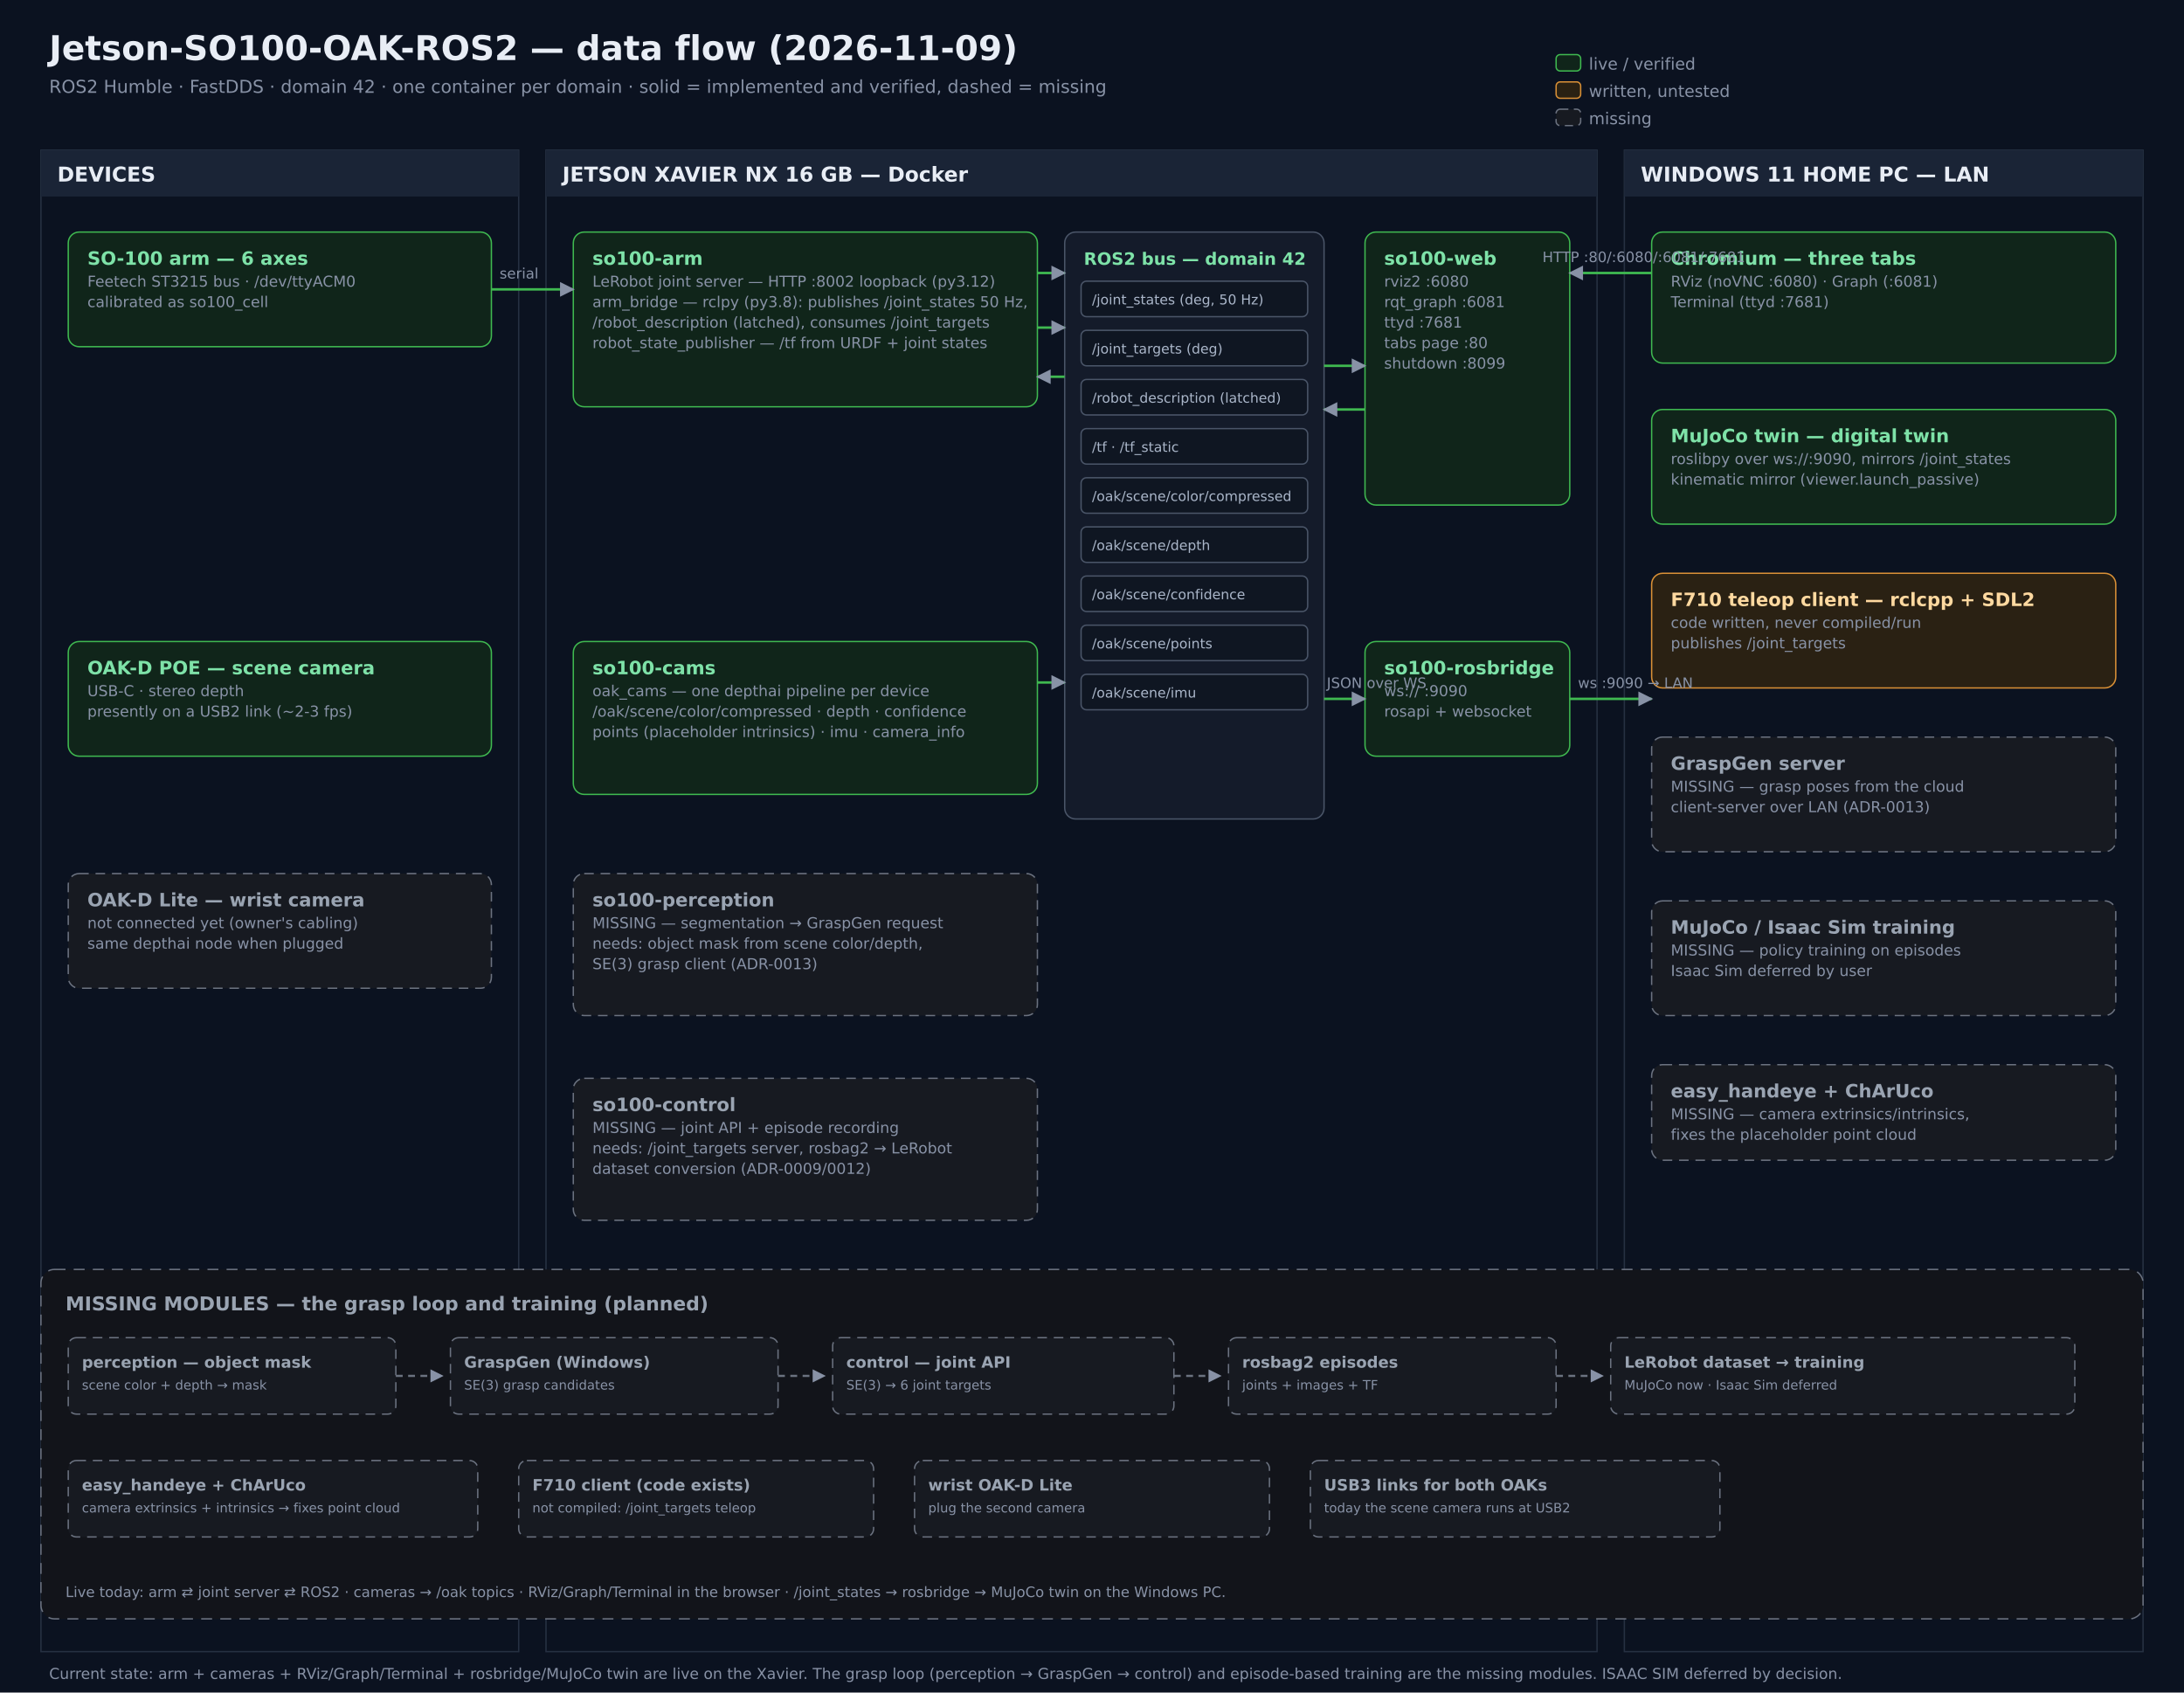
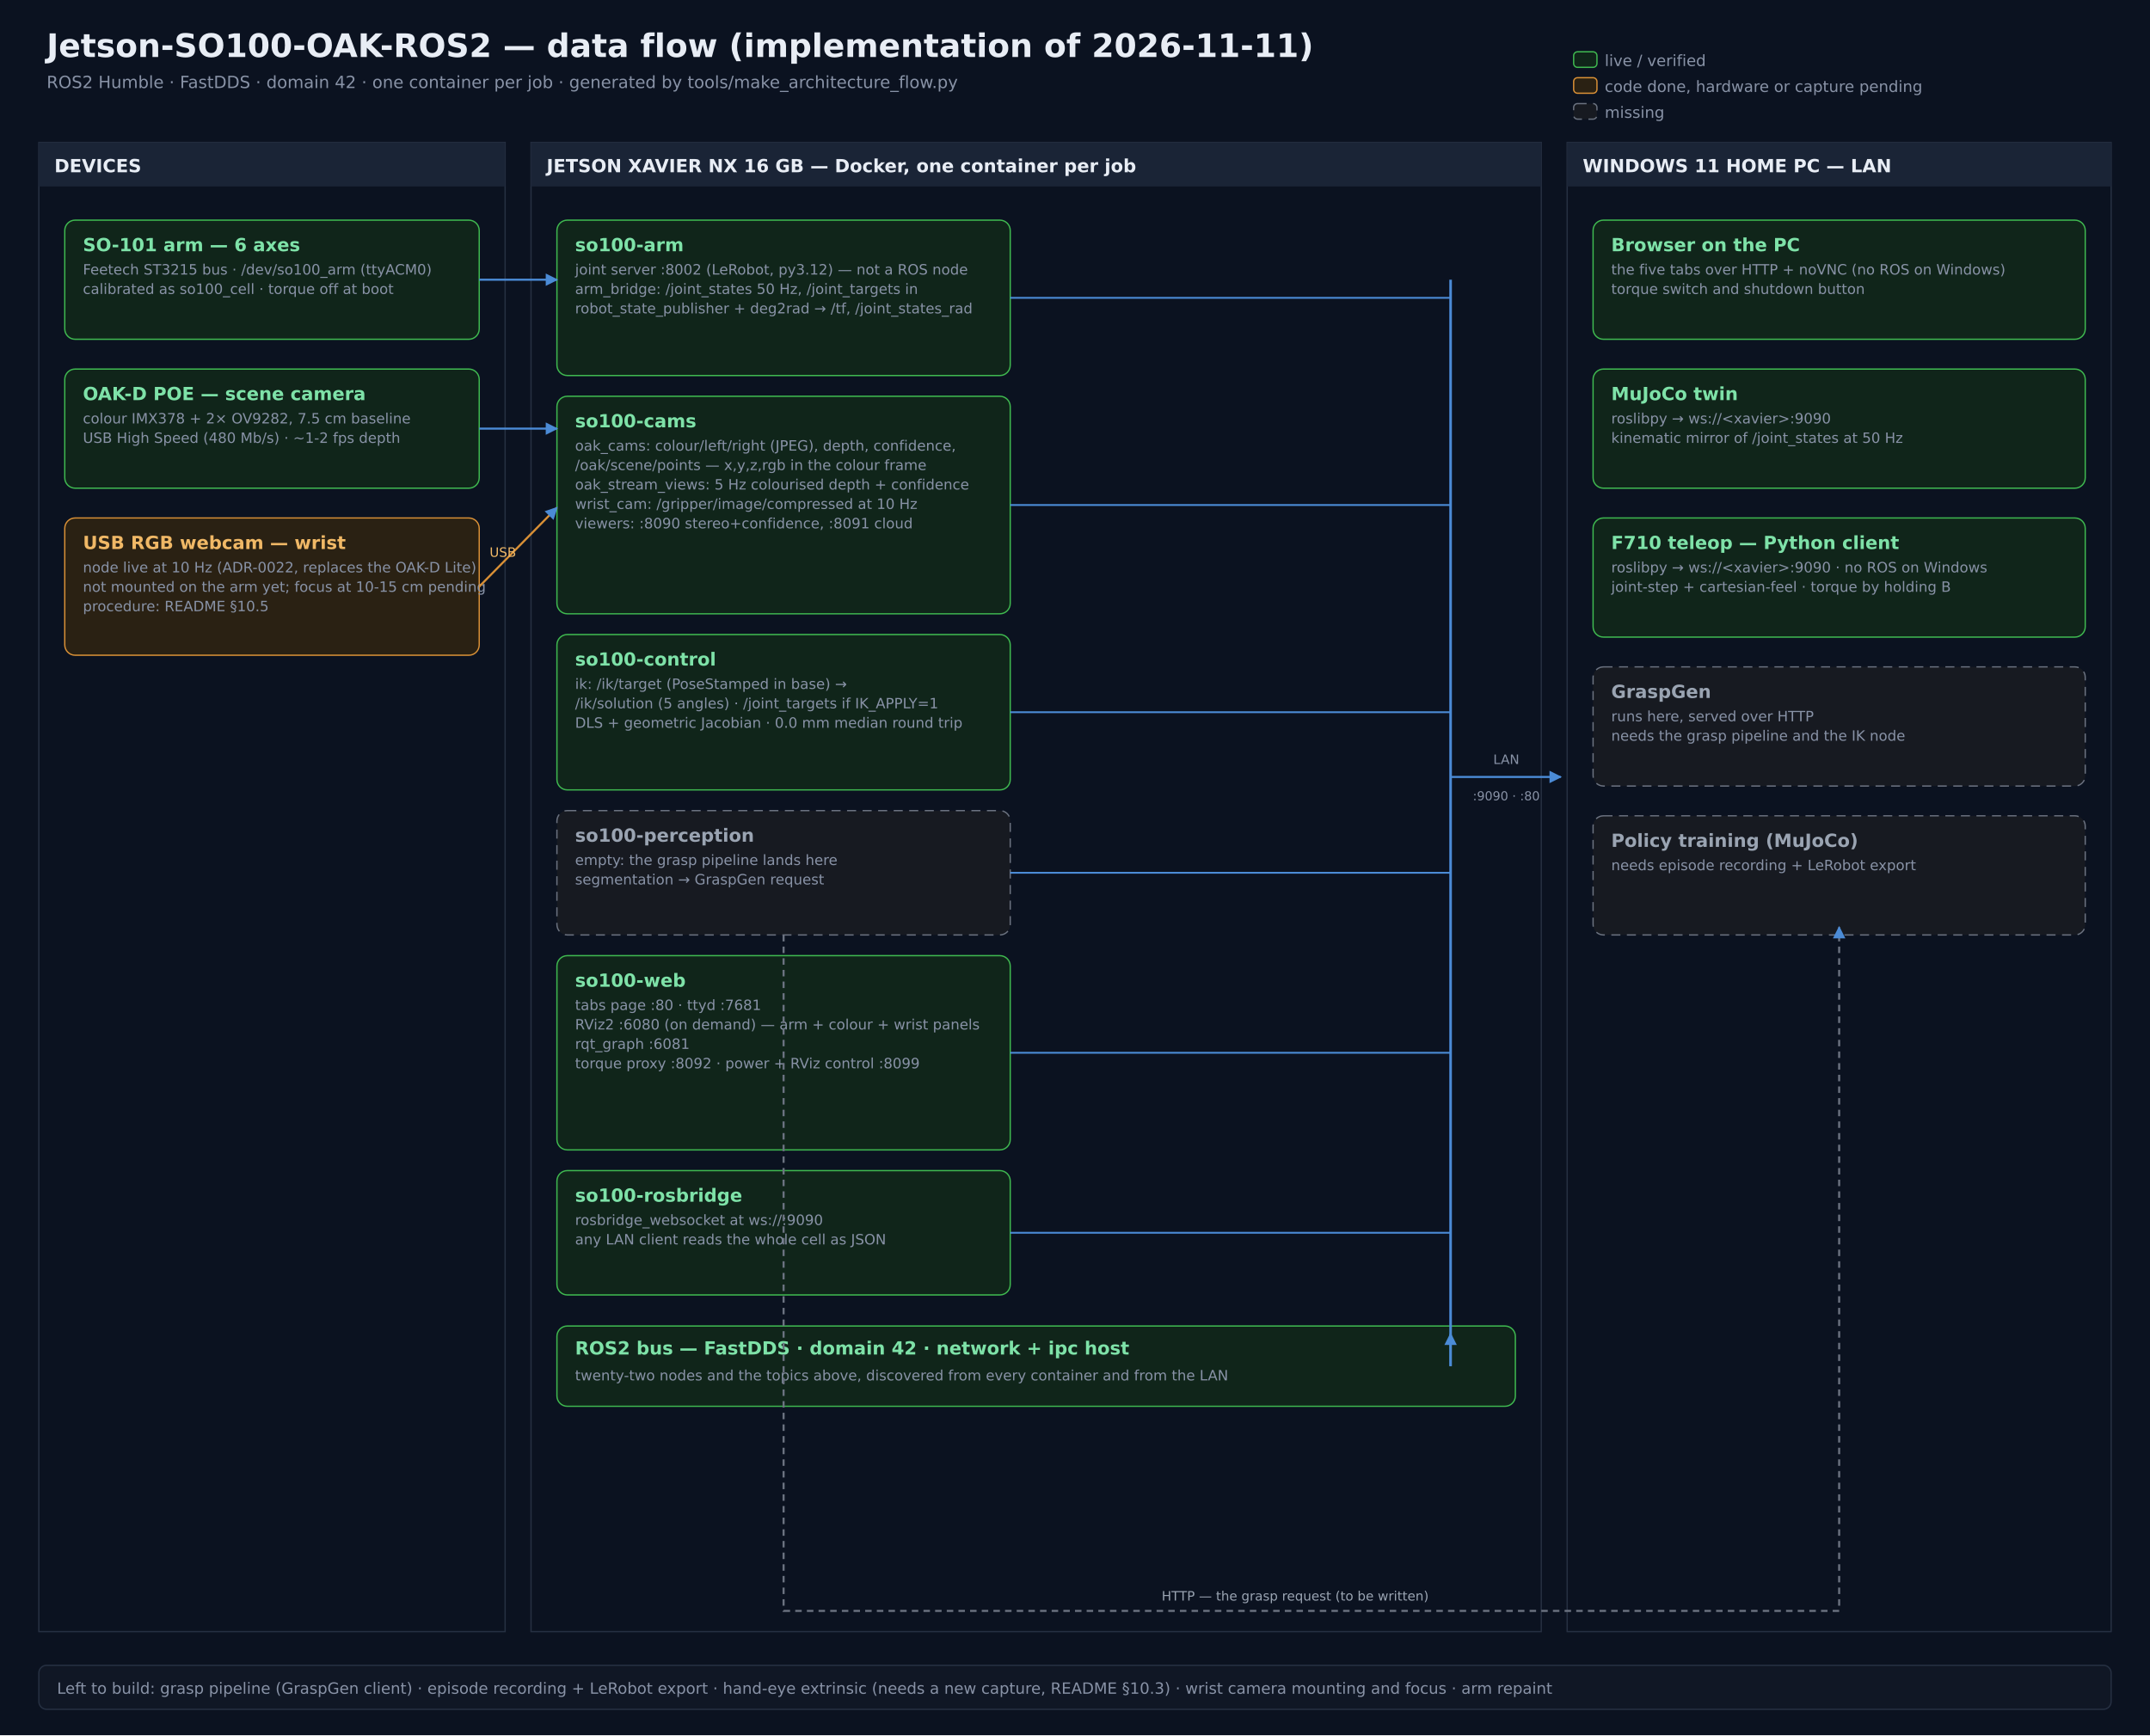
- <svg xmlns="http://www.w3.org/2000/svg" viewBox="0 0 1600 1240" font-family="DejaVu Sans, sans-serif">
-   <rect width="1600" height="1240" fill="#0b1220" />
-   <text x="36" y="44" fill="#e8edf5" font-size="25" font-weight="bold">Jetson-SO100-OAK-ROS2 — data flow (2026-11-09)</text>
-   <text x="36" y="68" fill="#8892a6" font-size="13">ROS2 Humble · FastDDS · domain 42 · one container per domain · solid = implemented and verified, dashed = missing</text>
-   <rect x="1140" y="40" width="18" height="12" rx="3" fill="#10251a" stroke="#3fb950" />
-   <text x="1164" y="51" fill="#8892a6" font-size="12">live / verified</text>
-   <rect x="1140" y="60" width="18" height="12" rx="3" fill="#2a2113" stroke="#d99036" />
-   <text x="1164" y="71" fill="#8892a6" font-size="12">written, untested</text>
-   <rect x="1140" y="80" width="18" height="12" rx="3" fill="#171a21" stroke="#6b7280" stroke-dasharray="6 4" />
-   <text x="1164" y="91" fill="#8892a6" font-size="12">missing</text>
-   <rect x="30" y="110" width="350" height="1100" fill="none" stroke="#263042" />
-   <rect x="400" y="110" width="770" height="1100" fill="none" stroke="#263042" />
-   <rect x="1190" y="110" width="380" height="1100" fill="none" stroke="#263042" />
-   <rect x="30" y="110" width="350" height="34" fill="#1a2436" />
-   <text x="42" y="133" fill="#e8edf5" font-size="15" font-weight="bold">DEVICES</text>
-   <rect x="400" y="110" width="770" height="34" fill="#1a2436" />
-   <text x="412" y="133" fill="#e8edf5" font-size="15" font-weight="bold">JETSON XAVIER NX 16 GB — Docker</text>
-   <rect x="1190" y="110" width="380" height="34" fill="#1a2436" />
-   <text x="1202" y="133" fill="#e8edf5" font-size="15" font-weight="bold">WINDOWS 11 HOME PC — LAN</text>
+ <svg xmlns="http://www.w3.org/2000/svg" viewBox="0 0 1660 1340" font-family="DejaVu Sans, sans-serif">
  <defs>
    <marker id="arw" viewBox="0 0 10 10" refX="9" refY="5" markerWidth="6" markerHeight="6" orient="auto-start-reverse">
-       <path d="M 0 0 L 10 5 L 0 10 z" fill="#8892a6" />
+       <path d="M 0 0 L 10 5 L 0 10 z" fill="#4b8bd6" />
    </marker>
  </defs>
-   <rect x="50" y="170" width="310" height="84" rx="8" fill="#10251a" stroke="#3fb950" />
-   <text x="64" y="194" fill="#7ee2a8" font-size="13.5" font-weight="bold">SO-100 arm — 6 axes</text>
-   <text x="64" y="210" fill="#8892a6" font-size="11">Feetech ST3215 bus · /dev/ttyACM0</text>
-   <text x="64" y="225" fill="#8892a6" font-size="11">calibrated as so100_cell</text>
-   <rect x="50" y="470" width="310" height="84" rx="8" fill="#10251a" stroke="#3fb950" />
-   <text x="64" y="494" fill="#7ee2a8" font-size="13.5" font-weight="bold">OAK-D POE — scene camera</text>
-   <text x="64" y="510" fill="#8892a6" font-size="11">USB-C · stereo depth</text>
-   <text x="64" y="525" fill="#8892a6" font-size="11">presently on a USB2 link (~2-3 fps)</text>
-   <rect x="50" y="640" width="310" height="84" rx="8" fill="#171a21" stroke="#6b7280" stroke-dasharray="7 5" />
-   <text x="64" y="664" fill="#9aa4b2" font-size="13.5" font-weight="bold">OAK-D Lite — wrist camera</text>
-   <text x="64" y="680" fill="#8892a6" font-size="11">not connected yet (owner's cabling)</text>
-   <text x="64" y="695" fill="#8892a6" font-size="11">same depthai node when plugged</text>
-   <rect x="420" y="170" width="340" height="128" rx="8" fill="#10251a" stroke="#3fb950" />
-   <text x="434" y="194" fill="#7ee2a8" font-size="13.5" font-weight="bold">so100-arm</text>
-   <text x="434" y="210" fill="#8892a6" font-size="11">LeRobot joint server — HTTP :8002 loopback (py3.12)</text>
-   <text x="434" y="225" fill="#8892a6" font-size="11">arm_bridge — rclpy (py3.8): publishes /joint_states 50 Hz,</text>
-   <text x="434" y="240" fill="#8892a6" font-size="11">  /robot_description (latched), consumes /joint_targets</text>
-   <text x="434" y="255" fill="#8892a6" font-size="11">robot_state_publisher — /tf from URDF + joint states</text>
-   <rect x="420" y="470" width="340" height="112" rx="8" fill="#10251a" stroke="#3fb950" />
-   <text x="434" y="494" fill="#7ee2a8" font-size="13.5" font-weight="bold">so100-cams</text>
-   <text x="434" y="510" fill="#8892a6" font-size="11">oak_cams — one depthai pipeline per device</text>
-   <text x="434" y="525" fill="#8892a6" font-size="11">/oak/scene/color/compressed · depth · confidence</text>
-   <text x="434" y="540" fill="#8892a6" font-size="11">points (placeholder intrinsics) · imu · camera_info</text>
-   <rect x="420" y="640" width="340" height="104" rx="8" fill="#171a21" stroke="#6b7280" stroke-dasharray="7 5" />
-   <text x="434" y="664" fill="#9aa4b2" font-size="13.5" font-weight="bold">so100-perception</text>
-   <text x="434" y="680" fill="#8892a6" font-size="11">MISSING — segmentation → GraspGen request</text>
-   <text x="434" y="695" fill="#8892a6" font-size="11">needs: object mask from scene color/depth,</text>
-   <text x="434" y="710" fill="#8892a6" font-size="11">SE(3) grasp client (ADR-0013)</text>
-   <rect x="420" y="790" width="340" height="104" rx="8" fill="#171a21" stroke="#6b7280" stroke-dasharray="7 5" />
-   <text x="434" y="814" fill="#9aa4b2" font-size="13.5" font-weight="bold">so100-control</text>
-   <text x="434" y="830" fill="#8892a6" font-size="11">MISSING — joint API + episode recording</text>
-   <text x="434" y="845" fill="#8892a6" font-size="11">needs: /joint_targets server, rosbag2 → LeRobot</text>
-   <text x="434" y="860" fill="#8892a6" font-size="11">dataset conversion (ADR-0009/0012)</text>
-   <rect x="1000" y="170" width="150" height="200" rx="8" fill="#10251a" stroke="#3fb950" />
-   <text x="1014" y="194" fill="#7ee2a8" font-size="13.5" font-weight="bold">so100-web</text>
-   <text x="1014" y="210" fill="#8892a6" font-size="11">rviz2 :6080</text>
-   <text x="1014" y="225" fill="#8892a6" font-size="11">rqt_graph :6081</text>
-   <text x="1014" y="240" fill="#8892a6" font-size="11">ttyd :7681</text>
-   <text x="1014" y="255" fill="#8892a6" font-size="11">tabs page :80</text>
-   <text x="1014" y="270" fill="#8892a6" font-size="11">shutdown :8099</text>
-   <rect x="1000" y="470" width="150" height="84" rx="8" fill="#10251a" stroke="#3fb950" />
-   <text x="1014" y="494" fill="#7ee2a8" font-size="13.5" font-weight="bold">so100-rosbridge</text>
-   <text x="1014" y="510" fill="#8892a6" font-size="11">ws:// :9090</text>
-   <text x="1014" y="525" fill="#8892a6" font-size="11">rosapi + websocket</text>
-   <rect x="780" y="170" width="190" height="430" rx="8" fill="#141b2a" stroke="#4a5568" />
-   <text x="794" y="194" fill="#7ee2a8" font-size="12.5" font-weight="bold">ROS2 bus — domain 42</text>
-   <rect x="792" y="206" width="166" height="26" rx="4" fill="#0f1622" stroke="#4a5568" />
-   <text x="800" y="223" fill="#aab6c9" font-size="10">/joint_states (deg, 50 Hz)</text>
-   <rect x="792" y="242" width="166" height="26" rx="4" fill="#0f1622" stroke="#4a5568" />
-   <text x="800" y="259" fill="#aab6c9" font-size="10">/joint_targets (deg)</text>
-   <rect x="792" y="278" width="166" height="26" rx="4" fill="#0f1622" stroke="#4a5568" />
-   <text x="800" y="295" fill="#aab6c9" font-size="10">/robot_description (latched)</text>
-   <rect x="792" y="314" width="166" height="26" rx="4" fill="#0f1622" stroke="#4a5568" />
-   <text x="800" y="331" fill="#aab6c9" font-size="10">/tf · /tf_static</text>
-   <rect x="792" y="350" width="166" height="26" rx="4" fill="#0f1622" stroke="#4a5568" />
-   <text x="800" y="367" fill="#aab6c9" font-size="10">/oak/scene/color/compressed</text>
-   <rect x="792" y="386" width="166" height="26" rx="4" fill="#0f1622" stroke="#4a5568" />
-   <text x="800" y="403" fill="#aab6c9" font-size="10">/oak/scene/depth</text>
-   <rect x="792" y="422" width="166" height="26" rx="4" fill="#0f1622" stroke="#4a5568" />
-   <text x="800" y="439" fill="#aab6c9" font-size="10">/oak/scene/confidence</text>
-   <rect x="792" y="458" width="166" height="26" rx="4" fill="#0f1622" stroke="#4a5568" />
-   <text x="800" y="475" fill="#aab6c9" font-size="10">/oak/scene/points</text>
-   <rect x="792" y="494" width="166" height="26" rx="4" fill="#0f1622" stroke="#4a5568" />
-   <text x="800" y="511" fill="#aab6c9" font-size="10">/oak/scene/imu</text>
-   <rect x="1210" y="170" width="340" height="96" rx="8" fill="#10251a" stroke="#3fb950" />
-   <text x="1224" y="194" fill="#7ee2a8" font-size="13.5" font-weight="bold">Chromium — three tabs</text>
-   <text x="1224" y="210" fill="#8892a6" font-size="11">RViz (noVNC :6080) · Graph (:6081)</text>
-   <text x="1224" y="225" fill="#8892a6" font-size="11">Terminal (ttyd :7681)</text>
-   <rect x="1210" y="300" width="340" height="84" rx="8" fill="#10251a" stroke="#3fb950" />
-   <text x="1224" y="324" fill="#7ee2a8" font-size="13.5" font-weight="bold">MuJoCo twin — digital twin</text>
-   <text x="1224" y="340" fill="#8892a6" font-size="11">roslibpy over ws://:9090, mirrors /joint_states</text>
-   <text x="1224" y="355" fill="#8892a6" font-size="11">kinematic mirror (viewer.launch_passive)</text>
-   <rect x="1210" y="420" width="340" height="84" rx="8" fill="#2a2113" stroke="#d99036" />
-   <text x="1224" y="444" fill="#ffd9a0" font-size="13.5" font-weight="bold">F710 teleop client — rclcpp + SDL2</text>
-   <text x="1224" y="460" fill="#8892a6" font-size="11">code written, never compiled/run</text>
-   <text x="1224" y="475" fill="#8892a6" font-size="11">publishes /joint_targets</text>
-   <rect x="1210" y="540" width="340" height="84" rx="8" fill="#171a21" stroke="#6b7280" stroke-dasharray="7 5" />
-   <text x="1224" y="564" fill="#9aa4b2" font-size="13.5" font-weight="bold">GraspGen server</text>
-   <text x="1224" y="580" fill="#8892a6" font-size="11">MISSING — grasp poses from the cloud</text>
-   <text x="1224" y="595" fill="#8892a6" font-size="11">client-server over LAN (ADR-0013)</text>
-   <rect x="1210" y="660" width="340" height="84" rx="8" fill="#171a21" stroke="#6b7280" stroke-dasharray="7 5" />
-   <text x="1224" y="684" fill="#9aa4b2" font-size="13.5" font-weight="bold">MuJoCo / Isaac Sim training</text>
-   <text x="1224" y="700" fill="#8892a6" font-size="11">MISSING — policy training on episodes</text>
-   <text x="1224" y="715" fill="#8892a6" font-size="11">Isaac Sim deferred by user</text>
-   <rect x="1210" y="780" width="340" height="70" rx="8" fill="#171a21" stroke="#6b7280" stroke-dasharray="7 5" />
-   <text x="1224" y="804" fill="#9aa4b2" font-size="13.5" font-weight="bold">easy_handeye + ChArUco</text>
-   <text x="1224" y="820" fill="#8892a6" font-size="11">MISSING — camera extrinsics/intrinsics,</text>
-   <text x="1224" y="835" fill="#8892a6" font-size="11">fixes the placeholder point cloud</text>
-   <line x1="360" y1="212" x2="420" y2="212" stroke="#3fb950" stroke-width="1.8" marker-end="url(#arw)" />
-   <text x="366" y="204" fill="#8892a6" font-size="10.5">serial</text>
-   <line x1="760" y1="200" x2="780" y2="200" stroke="#3fb950" stroke-width="1.8" marker-end="url(#arw)" />
-   <line x1="760" y1="240" x2="780" y2="240" stroke="#3fb950" stroke-width="1.8" marker-end="url(#arw)" />
-   <line x1="780" y1="276" x2="760" y2="276" stroke="#3fb950" stroke-width="1.8" marker-end="url(#arw)" />
-   <line x1="760" y1="500" x2="780" y2="500" stroke="#3fb950" stroke-width="1.8" marker-end="url(#arw)" />
-   <line x1="970" y1="268" x2="1000" y2="268" stroke="#3fb950" stroke-width="1.8" marker-end="url(#arw)" />
-   <line x1="1000" y1="300" x2="970" y2="300" stroke="#3fb950" stroke-width="1.8" marker-end="url(#arw)" />
-   <line x1="970" y1="512" x2="1000" y2="512" stroke="#3fb950" stroke-width="1.8" marker-end="url(#arw)" />
-   <text x="972" y="504" fill="#8892a6" font-size="10.5">JSON over WS</text>
-   <line x1="1210" y1="200" x2="1150" y2="200" stroke="#3fb950" stroke-width="1.8" marker-end="url(#arw)" />
-   <text x="1130" y="192" fill="#8892a6" font-size="10.5">HTTP :80/:6080/:6081/:7681</text>
-   <line x1="1150" y1="512" x2="1210" y2="512" stroke="#3fb950" stroke-width="1.8" marker-end="url(#arw)" />
-   <text x="1156" y="504" fill="#8892a6" font-size="10.5">ws :9090 → LAN</text>
-   <rect x="30" y="930" width="1540" height="256" rx="10" fill="#12141a" stroke="#6b7280" stroke-dasharray="8 6" />
-   <text x="48" y="960" fill="#9aa4b2" font-size="14" font-weight="bold">MISSING MODULES — the grasp loop and training (planned)</text>
-   <rect x="50" y="980" width="240" height="56" rx="6" fill="#171a21" stroke="#6b7280" stroke-dasharray="7 5" />
-   <text x="60" y="1002" fill="#9aa4b2" font-size="11.5" font-weight="bold">perception — object mask</text>
-   <text x="60" y="1018" fill="#8892a6" font-size="9.5">scene color + depth → mask</text>
-   <rect x="330" y="980" width="240" height="56" rx="6" fill="#171a21" stroke="#6b7280" stroke-dasharray="7 5" />
-   <text x="340" y="1002" fill="#9aa4b2" font-size="11.5" font-weight="bold">GraspGen (Windows)</text>
-   <text x="340" y="1018" fill="#8892a6" font-size="9.5">SE(3) grasp candidates</text>
-   <rect x="610" y="980" width="250" height="56" rx="6" fill="#171a21" stroke="#6b7280" stroke-dasharray="7 5" />
-   <text x="620" y="1002" fill="#9aa4b2" font-size="11.5" font-weight="bold">control — joint API</text>
-   <text x="620" y="1018" fill="#8892a6" font-size="9.5">SE(3) → 6 joint targets</text>
-   <rect x="900" y="980" width="240" height="56" rx="6" fill="#171a21" stroke="#6b7280" stroke-dasharray="7 5" />
-   <text x="910" y="1002" fill="#9aa4b2" font-size="11.5" font-weight="bold">rosbag2 episodes</text>
-   <text x="910" y="1018" fill="#8892a6" font-size="9.5">joints + images + TF</text>
-   <rect x="1180" y="980" width="340" height="56" rx="6" fill="#171a21" stroke="#6b7280" stroke-dasharray="7 5" />
-   <text x="1190" y="1002" fill="#9aa4b2" font-size="11.5" font-weight="bold">LeRobot dataset → training</text>
-   <text x="1190" y="1018" fill="#8892a6" font-size="9.5">MuJoCo now · Isaac Sim deferred</text>
-   <line x1="290" y1="1008" x2="324" y2="1008" stroke="#6b7280" stroke-width="1.6" stroke-dasharray="5 4" marker-end="url(#arw)" />
-   <line x1="570" y1="1008" x2="604" y2="1008" stroke="#6b7280" stroke-width="1.6" stroke-dasharray="5 4" marker-end="url(#arw)" />
-   <line x1="860" y1="1008" x2="894" y2="1008" stroke="#6b7280" stroke-width="1.6" stroke-dasharray="5 4" marker-end="url(#arw)" />
-   <line x1="1140" y1="1008" x2="1174" y2="1008" stroke="#6b7280" stroke-width="1.6" stroke-dasharray="5 4" marker-end="url(#arw)" />
-   <rect x="50" y="1070" width="300" height="56" rx="6" fill="#171a21" stroke="#6b7280" stroke-dasharray="7 5" />
-   <text x="60" y="1092" fill="#9aa4b2" font-size="11.5" font-weight="bold">easy_handeye + ChArUco</text>
-   <text x="60" y="1108" fill="#8892a6" font-size="9.5">camera extrinsics + intrinsics → fixes point cloud</text>
-   <rect x="380" y="1070" width="260" height="56" rx="6" fill="#171a21" stroke="#6b7280" stroke-dasharray="7 5" />
-   <text x="390" y="1092" fill="#9aa4b2" font-size="11.5" font-weight="bold">F710 client (code exists)</text>
-   <text x="390" y="1108" fill="#8892a6" font-size="9.5">not compiled: /joint_targets teleop</text>
-   <rect x="670" y="1070" width="260" height="56" rx="6" fill="#171a21" stroke="#6b7280" stroke-dasharray="7 5" />
-   <text x="680" y="1092" fill="#9aa4b2" font-size="11.5" font-weight="bold">wrist OAK-D Lite</text>
-   <text x="680" y="1108" fill="#8892a6" font-size="9.5">plug the second camera</text>
-   <rect x="960" y="1070" width="300" height="56" rx="6" fill="#171a21" stroke="#6b7280" stroke-dasharray="7 5" />
-   <text x="970" y="1092" fill="#9aa4b2" font-size="11.5" font-weight="bold">USB3 links for both OAKs</text>
-   <text x="970" y="1108" fill="#8892a6" font-size="9.5">today the scene camera runs at USB2</text>
-   <text x="48" y="1170" fill="#8892a6" font-size="10.5">Live today: arm ⇄ joint server ⇄ ROS2 · cameras → /oak topics · RViz/Graph/Terminal in the browser · /joint_states → rosbridge → MuJoCo twin on the Windows PC.</text>
-   <text x="36" y="1230" fill="#8892a6" font-size="11">Current state: arm + cameras + RViz/Graph/Terminal + rosbridge/MuJoCo twin are live on the Xavier. The grasp loop (perception → GraspGen → control) and episode-based training are the missing modules. ISAAC SIM deferred by decision.</text>
+   <rect width="1660" height="1340" fill="#0b1220" />
+   <text x="36" y="44" fill="#e8edf5" font-size="25" font-weight="bold">Jetson-SO100-OAK-ROS2 — data flow (implementation of 2026-11-11)</text>
+   <text x="36" y="68" fill="#8892a6" font-size="13">ROS2 Humble · FastDDS · domain 42 · one container per job · generated by tools/make_architecture_flow.py</text>
+   <rect x="1215" y="40" width="18" height="12" rx="3" fill="#10251a" stroke="#3fb950" />
+   <text x="1239" y="51" fill="#8892a6" font-size="12">live / verified</text>
+   <rect x="1215" y="60" width="18" height="12" rx="3" fill="#2a2113" stroke="#d99036" />
+   <text x="1239" y="71" fill="#8892a6" font-size="12">code done, hardware or capture pending</text>
+   <rect x="1215" y="80" width="18" height="12" rx="3" fill="#171a21" stroke="#6b7280" stroke-dasharray="7 5" />
+   <text x="1239" y="91" fill="#8892a6" font-size="12">missing</text>
+   <rect x="30" y="110" width="360" height="1150" fill="none" stroke="#263042" />
+   <rect x="30" y="110" width="360" height="34" fill="#1a2436" />
+   <text x="42" y="133" fill="#e8edf5" font-size="14" font-weight="bold">DEVICES</text>
+   <rect x="410" y="110" width="780" height="1150" fill="none" stroke="#263042" />
+   <rect x="410" y="110" width="780" height="34" fill="#1a2436" />
+   <text x="422" y="133" fill="#e8edf5" font-size="14" font-weight="bold">JETSON XAVIER NX 16 GB — Docker, one container per job</text>
+   <rect x="1210" y="110" width="420" height="1150" fill="none" stroke="#263042" />
+   <rect x="1210" y="110" width="420" height="34" fill="#1a2436" />
+   <text x="1222" y="133" fill="#e8edf5" font-size="14" font-weight="bold">WINDOWS 11 HOME PC — LAN</text>
+   <rect x="50" y="170" width="320" height="92" rx="8" fill="#10251a" stroke="#3fb950" />
+   <text x="64" y="194" fill="#7ee2a8" font-size="14" font-weight="bold">SO-101 arm — 6 axes</text>
+   <text x="64" y="212" fill="#8892a6" font-size="11">Feetech ST3215 bus · /dev/so100_arm (ttyACM0)</text>
+   <text x="64" y="227" fill="#8892a6" font-size="11">calibrated as so100_cell · torque off at boot</text>
+   <rect x="50" y="285" width="320" height="92" rx="8" fill="#10251a" stroke="#3fb950" />
+   <text x="64" y="309" fill="#7ee2a8" font-size="14" font-weight="bold">OAK-D POE — scene camera</text>
+   <text x="64" y="327" fill="#8892a6" font-size="11">colour IMX378 + 2× OV9282, 7.5 cm baseline</text>
+   <text x="64" y="342" fill="#8892a6" font-size="11">USB High Speed (480 Mb/s) · ~1-2 fps depth</text>
+   <rect x="50" y="400" width="320" height="106" rx="8" fill="#2a2113" stroke="#d99036" />
+   <text x="64" y="424" fill="#f0b866" font-size="14" font-weight="bold">USB RGB webcam — wrist</text>
+   <text x="64" y="442" fill="#8892a6" font-size="11">node live at 10 Hz (ADR-0022, replaces the OAK-D Lite)</text>
+   <text x="64" y="457" fill="#8892a6" font-size="11">not mounted on the arm yet; focus at 10-15 cm pending</text>
+   <text x="64" y="472" fill="#8892a6" font-size="11">procedure: README §10.5</text>
+   <rect x="430" y="170" width="350" height="120" rx="8" fill="#10251a" stroke="#3fb950" />
+   <text x="444" y="194" fill="#7ee2a8" font-size="14" font-weight="bold">so100-arm</text>
+   <text x="444" y="212" fill="#8892a6" font-size="11">joint server :8002 (LeRobot, py3.12) — not a ROS node</text>
+   <text x="444" y="227" fill="#8892a6" font-size="11">arm_bridge: /joint_states 50 Hz, /joint_targets in</text>
+   <text x="444" y="242" fill="#8892a6" font-size="11">robot_state_publisher + deg2rad → /tf, /joint_states_rad</text>
+   <rect x="430" y="306" width="350" height="168" rx="8" fill="#10251a" stroke="#3fb950" />
+   <text x="444" y="330" fill="#7ee2a8" font-size="14" font-weight="bold">so100-cams</text>
+   <text x="444" y="348" fill="#8892a6" font-size="11">oak_cams: colour/left/right (JPEG), depth, confidence,</text>
+   <text x="444" y="363" fill="#8892a6" font-size="11">/oak/scene/points — x,y,z,rgb in the colour frame</text>
+   <text x="444" y="378" fill="#8892a6" font-size="11">oak_stream_views: 5 Hz colourised depth + confidence</text>
+   <text x="444" y="393" fill="#8892a6" font-size="11">wrist_cam: /gripper/image/compressed at 10 Hz</text>
+   <text x="444" y="408" fill="#8892a6" font-size="11">viewers: :8090 stereo+confidence, :8091 cloud</text>
+   <rect x="430" y="490" width="350" height="120" rx="8" fill="#10251a" stroke="#3fb950" />
+   <text x="444" y="514" fill="#7ee2a8" font-size="14" font-weight="bold">so100-control</text>
+   <text x="444" y="532" fill="#8892a6" font-size="11">ik: /ik/target (PoseStamped in base) →</text>
+   <text x="444" y="547" fill="#8892a6" font-size="11">/ik/solution (5 angles) · /joint_targets if IK_APPLY=1</text>
+   <text x="444" y="562" fill="#8892a6" font-size="11">DLS + geometric Jacobian · 0.0 mm median round trip</text>
+   <rect x="430" y="626" width="350" height="96" rx="8" fill="#171a21" stroke="#6b7280" stroke-dasharray="7 5" />
+   <text x="444" y="650" fill="#9aa4b2" font-size="14" font-weight="bold">so100-perception</text>
+   <text x="444" y="668" fill="#8892a6" font-size="11">empty: the grasp pipeline lands here</text>
+   <text x="444" y="683" fill="#8892a6" font-size="11">segmentation → GraspGen request</text>
+   <rect x="430" y="738" width="350" height="150" rx="8" fill="#10251a" stroke="#3fb950" />
+   <text x="444" y="762" fill="#7ee2a8" font-size="14" font-weight="bold">so100-web</text>
+   <text x="444" y="780" fill="#8892a6" font-size="11">tabs page :80 · ttyd :7681</text>
+   <text x="444" y="795" fill="#8892a6" font-size="11">RViz2 :6080 (on demand) — arm + colour + wrist panels</text>
+   <text x="444" y="810" fill="#8892a6" font-size="11">rqt_graph :6081</text>
+   <text x="444" y="825" fill="#8892a6" font-size="11">torque proxy :8092 · power + RViz control :8099</text>
+   <rect x="430" y="904" width="350" height="96" rx="8" fill="#10251a" stroke="#3fb950" />
+   <text x="444" y="928" fill="#7ee2a8" font-size="14" font-weight="bold">so100-rosbridge</text>
+   <text x="444" y="946" fill="#8892a6" font-size="11">rosbridge_websocket at ws://:9090</text>
+   <text x="444" y="961" fill="#8892a6" font-size="11">any LAN client reads the whole cell as JSON</text>
+   <rect x="430" y="1024" width="740" height="62" rx="8" fill="#10251a" stroke="#3fb950" />
+   <text x="444" y="1046" fill="#7ee2a8" font-size="14" font-weight="bold">ROS2 bus — FastDDS · domain 42 · network + ipc host</text>
+   <text x="444" y="1066" fill="#8892a6" font-size="11">twenty-two nodes and the topics above, discovered from every container and from the LAN</text>
+   <rect x="1230" y="170" width="380" height="92" rx="8" fill="#10251a" stroke="#3fb950" />
+   <text x="1244" y="194" fill="#7ee2a8" font-size="14" font-weight="bold">Browser on the PC</text>
+   <text x="1244" y="212" fill="#8892a6" font-size="11">the five tabs over HTTP + noVNC (no ROS on Windows)</text>
+   <text x="1244" y="227" fill="#8892a6" font-size="11">torque switch and shutdown button</text>
+   <rect x="1230" y="285" width="380" height="92" rx="8" fill="#10251a" stroke="#3fb950" />
+   <text x="1244" y="309" fill="#7ee2a8" font-size="14" font-weight="bold">MuJoCo twin</text>
+   <text x="1244" y="327" fill="#8892a6" font-size="11">roslibpy → ws://&lt;xavier&gt;:9090</text>
+   <text x="1244" y="342" fill="#8892a6" font-size="11">kinematic mirror of /joint_states at 50 Hz</text>
+   <rect x="1230" y="400" width="380" height="92" rx="8" fill="#10251a" stroke="#3fb950" />
+   <text x="1244" y="424" fill="#7ee2a8" font-size="14" font-weight="bold">F710 teleop — Python client</text>
+   <text x="1244" y="442" fill="#8892a6" font-size="11">roslibpy → ws://&lt;xavier&gt;:9090 · no ROS on Windows</text>
+   <text x="1244" y="457" fill="#8892a6" font-size="11">joint-step + cartesian-feel · torque by holding B</text>
+   <rect x="1230" y="515" width="380" height="92" rx="8" fill="#171a21" stroke="#6b7280" stroke-dasharray="7 5" />
+   <text x="1244" y="539" fill="#9aa4b2" font-size="14" font-weight="bold">GraspGen</text>
+   <text x="1244" y="557" fill="#8892a6" font-size="11">runs here, served over HTTP</text>
+   <text x="1244" y="572" fill="#8892a6" font-size="11">needs the grasp pipeline and the IK node</text>
+   <rect x="1230" y="630" width="380" height="92" rx="8" fill="#171a21" stroke="#6b7280" stroke-dasharray="7 5" />
+   <text x="1244" y="654" fill="#9aa4b2" font-size="14" font-weight="bold">Policy training (MuJoCo)</text>
+   <text x="1244" y="672" fill="#8892a6" font-size="11">needs episode recording + LeRobot export</text>
+   <path d="M 1120 1055 L 1120 216" stroke="#4b8bd6" stroke-width="2" fill="none" />
+   <path d="M 780 230 L 1120 230" stroke="#4b8bd6" stroke-width="1.4" fill="none" />
+   <path d="M 780 390 L 1120 390" stroke="#4b8bd6" stroke-width="1.4" fill="none" />
+   <path d="M 780 550 L 1120 550" stroke="#4b8bd6" stroke-width="1.4" fill="none" />
+   <path d="M 780 674 L 1120 674" stroke="#4b8bd6" stroke-width="1.4" fill="none" />
+   <path d="M 780 813 L 1120 813" stroke="#4b8bd6" stroke-width="1.4" fill="none" />
+   <path d="M 780 952 L 1120 952" stroke="#4b8bd6" stroke-width="1.4" fill="none" />
+   <path d="M 370 216 L 430 216" stroke="#4b8bd6" stroke-width="1.6" fill="none" marker-end="url(#arw)" />
+   <path d="M 370 331 L 430 331" stroke="#4b8bd6" stroke-width="1.6" fill="none" marker-end="url(#arw)" />
+   <path d="M 370 453 L 430 392" stroke="#d99036" stroke-width="1.6" fill="none" marker-end="url(#arw)" />
+   <text x="378" y="430" fill="#f0b866" font-size="10" text-anchor="start">USB</text>
+   <path d="M 1120 1055 L 1120 1030" stroke="#4b8bd6" stroke-width="1.6" fill="none" marker-end="url(#arw)" />
+   <path d="M 1120 600 L 1205 600" stroke="#4b8bd6" stroke-width="1.6" fill="none" marker-end="url(#arw)" />
+   <text x="1163" y="590" fill="#8892a6" font-size="10" text-anchor="middle">LAN</text>
+   <text x="1163" y="618" fill="#8892a6" font-size="9.5" text-anchor="middle">:9090 · :80</text>
+   <path d="M 605 722 L 605 1244 L 1420 1244 L 1420 716" fill="none" stroke="#6b7280" stroke-width="1.6" stroke-dasharray="5 4" marker-end="url(#arw)" />
+   <text x="1000" y="1236" fill="#9aa4b2" font-size="10" text-anchor="middle">HTTP — the grasp request (to be written)</text>
+   <rect x="30" y="1286" width="1600" height="34" rx="6" fill="#101725" stroke="#263042" />
+   <text x="44" y="1308" fill="#8892a6" font-size="12">Left to build:  grasp pipeline (GraspGen client) · episode recording + LeRobot export · hand-eye extrinsic (needs a new capture, README §10.3) · wrist camera mounting and focus · arm repaint</text>
</svg>
